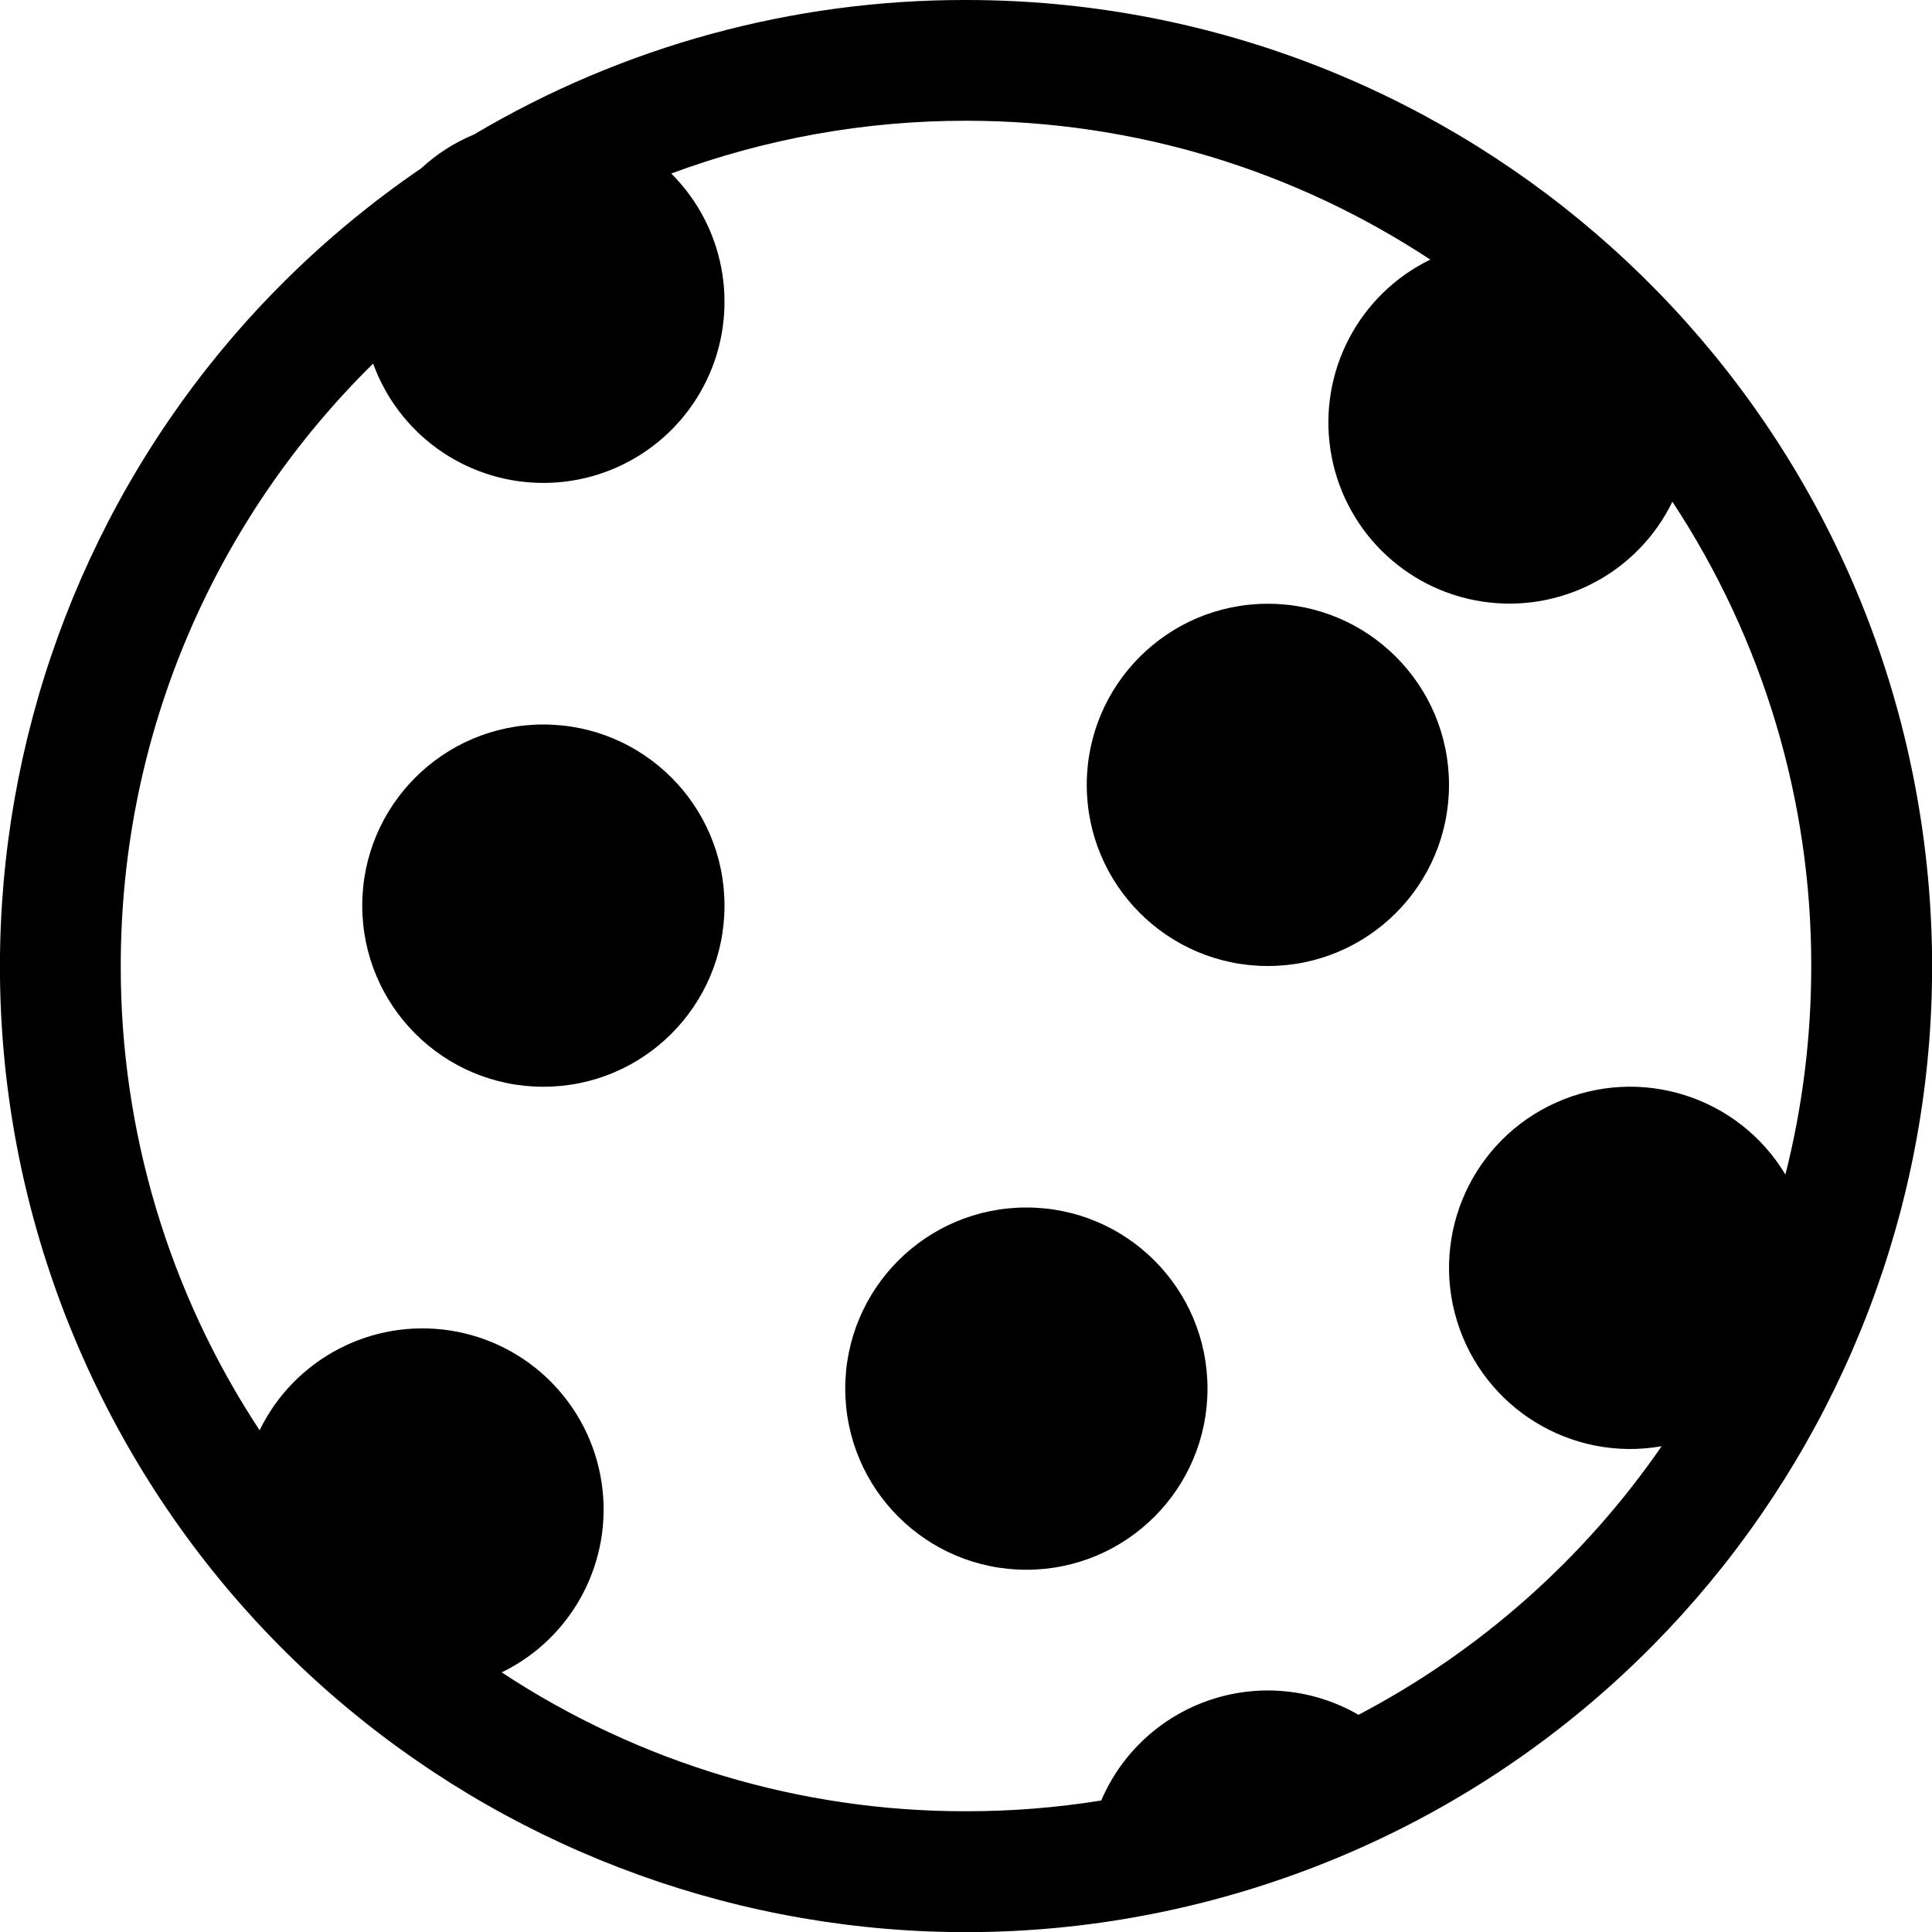
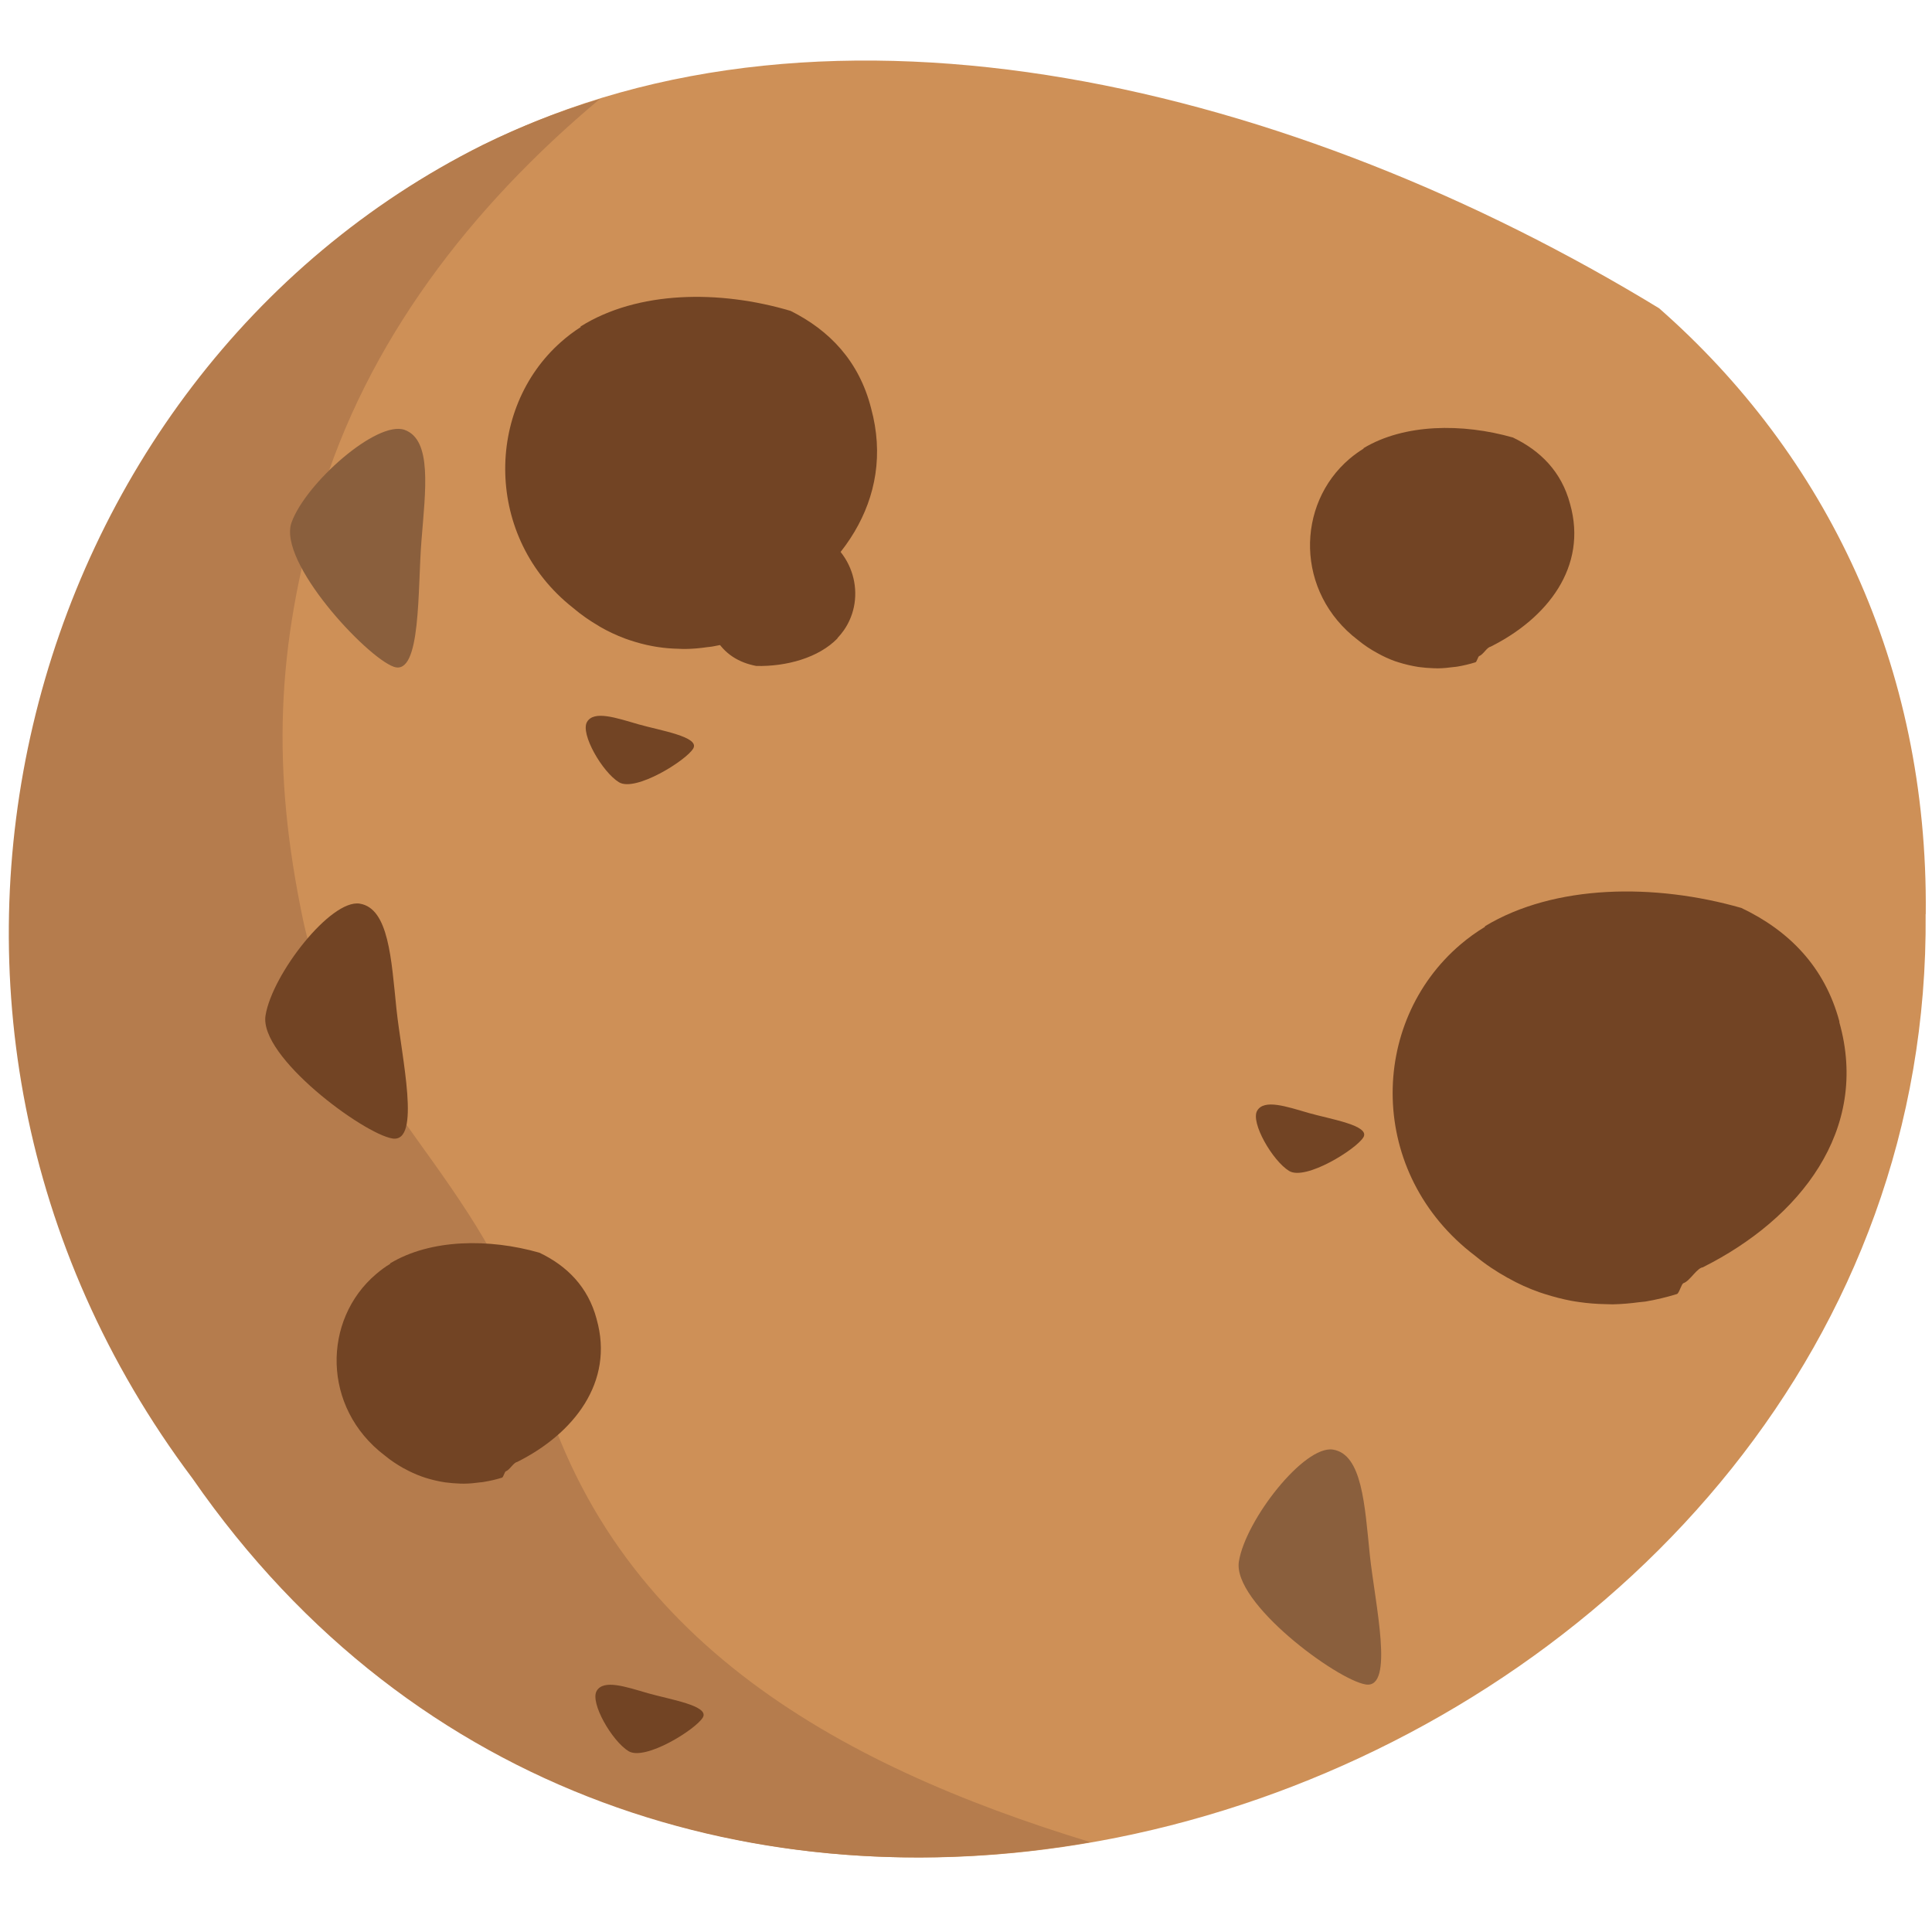
- <svg xmlns="http://www.w3.org/2000/svg" width="16" height="16" fill="currentColor" class="bi bi-cookie" viewBox="0 0 16 16">
-   <path d="M6 7.5a1.5 1.5 0 1 1-3 0 1.5 1.5 0 0 1 3 0m4.5.5a1.5 1.5 0 1 0 0-3 1.5 1.5 0 0 0 0 3m-.5 3.5a1.5 1.5 0 1 1-3 0 1.5 1.5 0 0 1 3 0" />
-   <path d="M8 0a7.96 7.96 0 0 0-4.075 1.114q-.245.102-.437.28A8 8 0 1 0 8 0m3.25 14.201a1.5 1.5 0 0 0-2.13.71A7 7 0 0 1 8 15a6.97 6.97 0 0 1-3.845-1.15 1.5 1.5 0 1 0-2.005-2.005A6.97 6.97 0 0 1 1 8c0-1.953.8-3.719 2.09-4.989a1.5 1.5 0 1 0 2.469-1.574A7 7 0 0 1 8 1c1.42 0 2.742.423 3.845 1.15a1.5 1.5 0 1 0 2.005 2.005A6.97 6.97 0 0 1 15 8c0 .596-.074 1.174-.214 1.727a1.5 1.5 0 1 0-1.025 2.25 7 7 0 0 1-2.51 2.224Z" />
+ <svg xmlns="http://www.w3.org/2000/svg" width="512" height="512" viewBox="0 0 64 64">
+   <path fill="#ce9057" d="M63.789 30.28c.256 28.29-40.08 43.65-57.36 18.683C-5.092 33.6.669 12.47 16.033 4.793c11.525-5.762 26.89-1.922 38.926 5.418c5.531 4.857 8.919 11.81 8.834 20.07" />
+   <path fill="#b57c4d" d="M17.637 44.861c-1.332-5.498-6.441-8.82-7.606-14.425c-1.026-4.929-.898-8.973.543-13.834c1.567-5.271 5.02-9.746 9.29-13.318a25.035 25.035 0 0 0-3.883 1.521C.614 12.488-5.149 33.617 6.376 48.975c7.372 10.645 18.93 13.94 29.748 12.05c-8.421-2.571-16.221-6.814-18.487-16.16" />
+   <path fill="#8a5f3d" d="M9.657 17.31c-.462 1.304 2.469 4.448 3.385 4.777c.919.325.787-2.589.921-4.195c.131-1.654.358-3.323-.561-3.652c-.916-.324-3.277 1.766-3.745 3.07" />
+   <path fill="#724424" d="M20.822 58.01c.55.331 2.233-.725 2.46-1.116c.23-.39-1.099-.598-1.815-.803c-.736-.214-1.472-.469-1.701-.078c-.229.389.509 1.663 1.056 1.997m21.883-19.22c.547.329 2.23-.726 2.46-1.117c.229-.392-1.099-.6-1.817-.805c-.734-.214-1.473-.467-1.702-.075c-.229.387.51 1.663 1.059 1.997M20.504 25.913c.547.332 2.231-.725 2.46-1.117c.229-.389-1.099-.598-1.817-.803c-.736-.213-1.472-.469-1.701-.078c-.23.39.509 1.664 1.058 1.998" />
+   <path fill="#8a5f3d" d="M41.04 51.726c-.219 1.363 3.237 3.919 4.202 4.074c.962.151.304-2.687.135-4.292c-.169-1.653-.254-3.332-1.219-3.488c-.959-.152-2.898 2.335-3.118 3.706" />
+   <g fill="#724424">
+     <path d="M8.796 33.639c-.218 1.366 3.24 3.92 4.204 4.075c.961.151.302-2.687.133-4.29c-.171-1.653-.253-3.334-1.217-3.49c-.96-.152-2.9 2.337-3.12 3.705M28.855 13.52c-.398-1.562-1.381-2.58-2.665-3.221c-2.355-.701-5.066-.672-6.961.518c.004-.004.006.021.011.016a5.064 5.064 0 0 0-.656.496c-2.509 2.213-2.544 6.483.391 8.801c.281.24.574.44.873.614a.175.175 0 0 1 .026.018c.271.155.549.285.832.391l.156.054c.242.08.484.147.725.191c.071.013.14.027.208.036c.232.036.462.053.694.058c.073.002.142.008.215.006c.243-.004.483-.024.721-.06c.056-.009.113-.009.167-.02c.289-.051.576-.118.856-.209c.063-.02.12-.287.18-.309c.185-.066.37-.454.547-.454h-.02c2.629-1.364 4.536-3.868 3.7-6.926m-9.091 30.176c-.283-1.065-.981-1.762-1.893-2.198c-1.675-.479-3.603-.457-4.949.353c0-.002.004.015.007.013c-.162.096-.32.214-.467.339c-1.781 1.51-1.806 4.425.281 6.01c.198.165.407.3.618.421l.02.008c.195.109.389.198.591.27c.036.014.074.024.111.038c.169.054.345.098.511.129c.054.009.103.019.151.026c.165.022.33.035.494.041c.051 0 .1.004.151.002c.173-.002.342-.019.514-.043c.04-.004.08-.004.118-.014c.207-.033.409-.08.609-.142c.045-.014.084-.195.127-.212c.133-.044.262-.309.389-.309h-.013c1.864-.93 3.223-2.641 2.63-4.729" />
+     <path d="M23.687 21.12c.309.549.798.834 1.368.941c.999.022 2.066-.271 2.691-.917c0 .002-.005-.009-.007-.004a2.26 2.26 0 0 0 .211-.256c.768-1.096.354-2.716-1.032-3.289a2.497 2.497 0 0 0-.412-.145a2.178 2.178 0 0 0-.439-.066a1.936 1.936 0 0 0-.391.011a2.217 2.217 0 0 0-.362.071a1.885 1.885 0 0 0-.28.096c-.018.009-.042.016-.063.024a2.897 2.897 0 0 0-.32.169c-.018.013-.016.12-.036.133c-.069.045-.1.211-.169.229l.007-.002c-.899.787-1.403 1.935-.766 3.01m28.323-4.434c-.282-1.063-.98-1.761-1.893-2.198c-1.676-.478-3.603-.458-4.949.354c.002-.002.004.016.006.011a3.969 3.969 0 0 0-.466.338c-1.781 1.512-1.807 4.426.28 6.01a3.899 3.899 0 0 0 .639.428c.193.109.389.198.588.27c.039.013.077.022.112.036a4.648 4.648 0 0 0 .665.155c.164.022.329.036.494.041c.051 0 .1.004.152.004c.17-.004.344-.019.512-.043c.04-.006.08-.006.116-.013c.209-.034.411-.083.611-.145c.045-.011.084-.196.127-.209c.133-.044.262-.309.39-.309h-.014c1.866-.931 3.223-2.639 2.63-4.73m8.926 17.161c-.485-1.83-1.684-3.03-3.251-3.775c-2.874-.823-6.188-.788-8.497.607c.003-.007.008.024.001.02a6.197 6.197 0 0 0-.802.578c-3.06 2.598-3.103 7.604.481 10.32c.34.282.698.518 1.063.721c.011.004.021.013.033.017c.331.188.669.339 1.017.463c.062.022.124.041.191.063c.292.093.591.17.88.225c.09.015.173.03.259.041c.282.041.564.063.847.069c.086 0 .172.007.265.007c.293-.007.587-.031.877-.071c.071-.009.137-.013.204-.021a8.095 8.095 0 0 0 1.045-.249c.076-.021.147-.334.219-.361c.227-.077.449-.528.667-.528h-.022c3.204-1.605 5.535-4.54 4.514-8.126" />
+   </g>
</svg>
